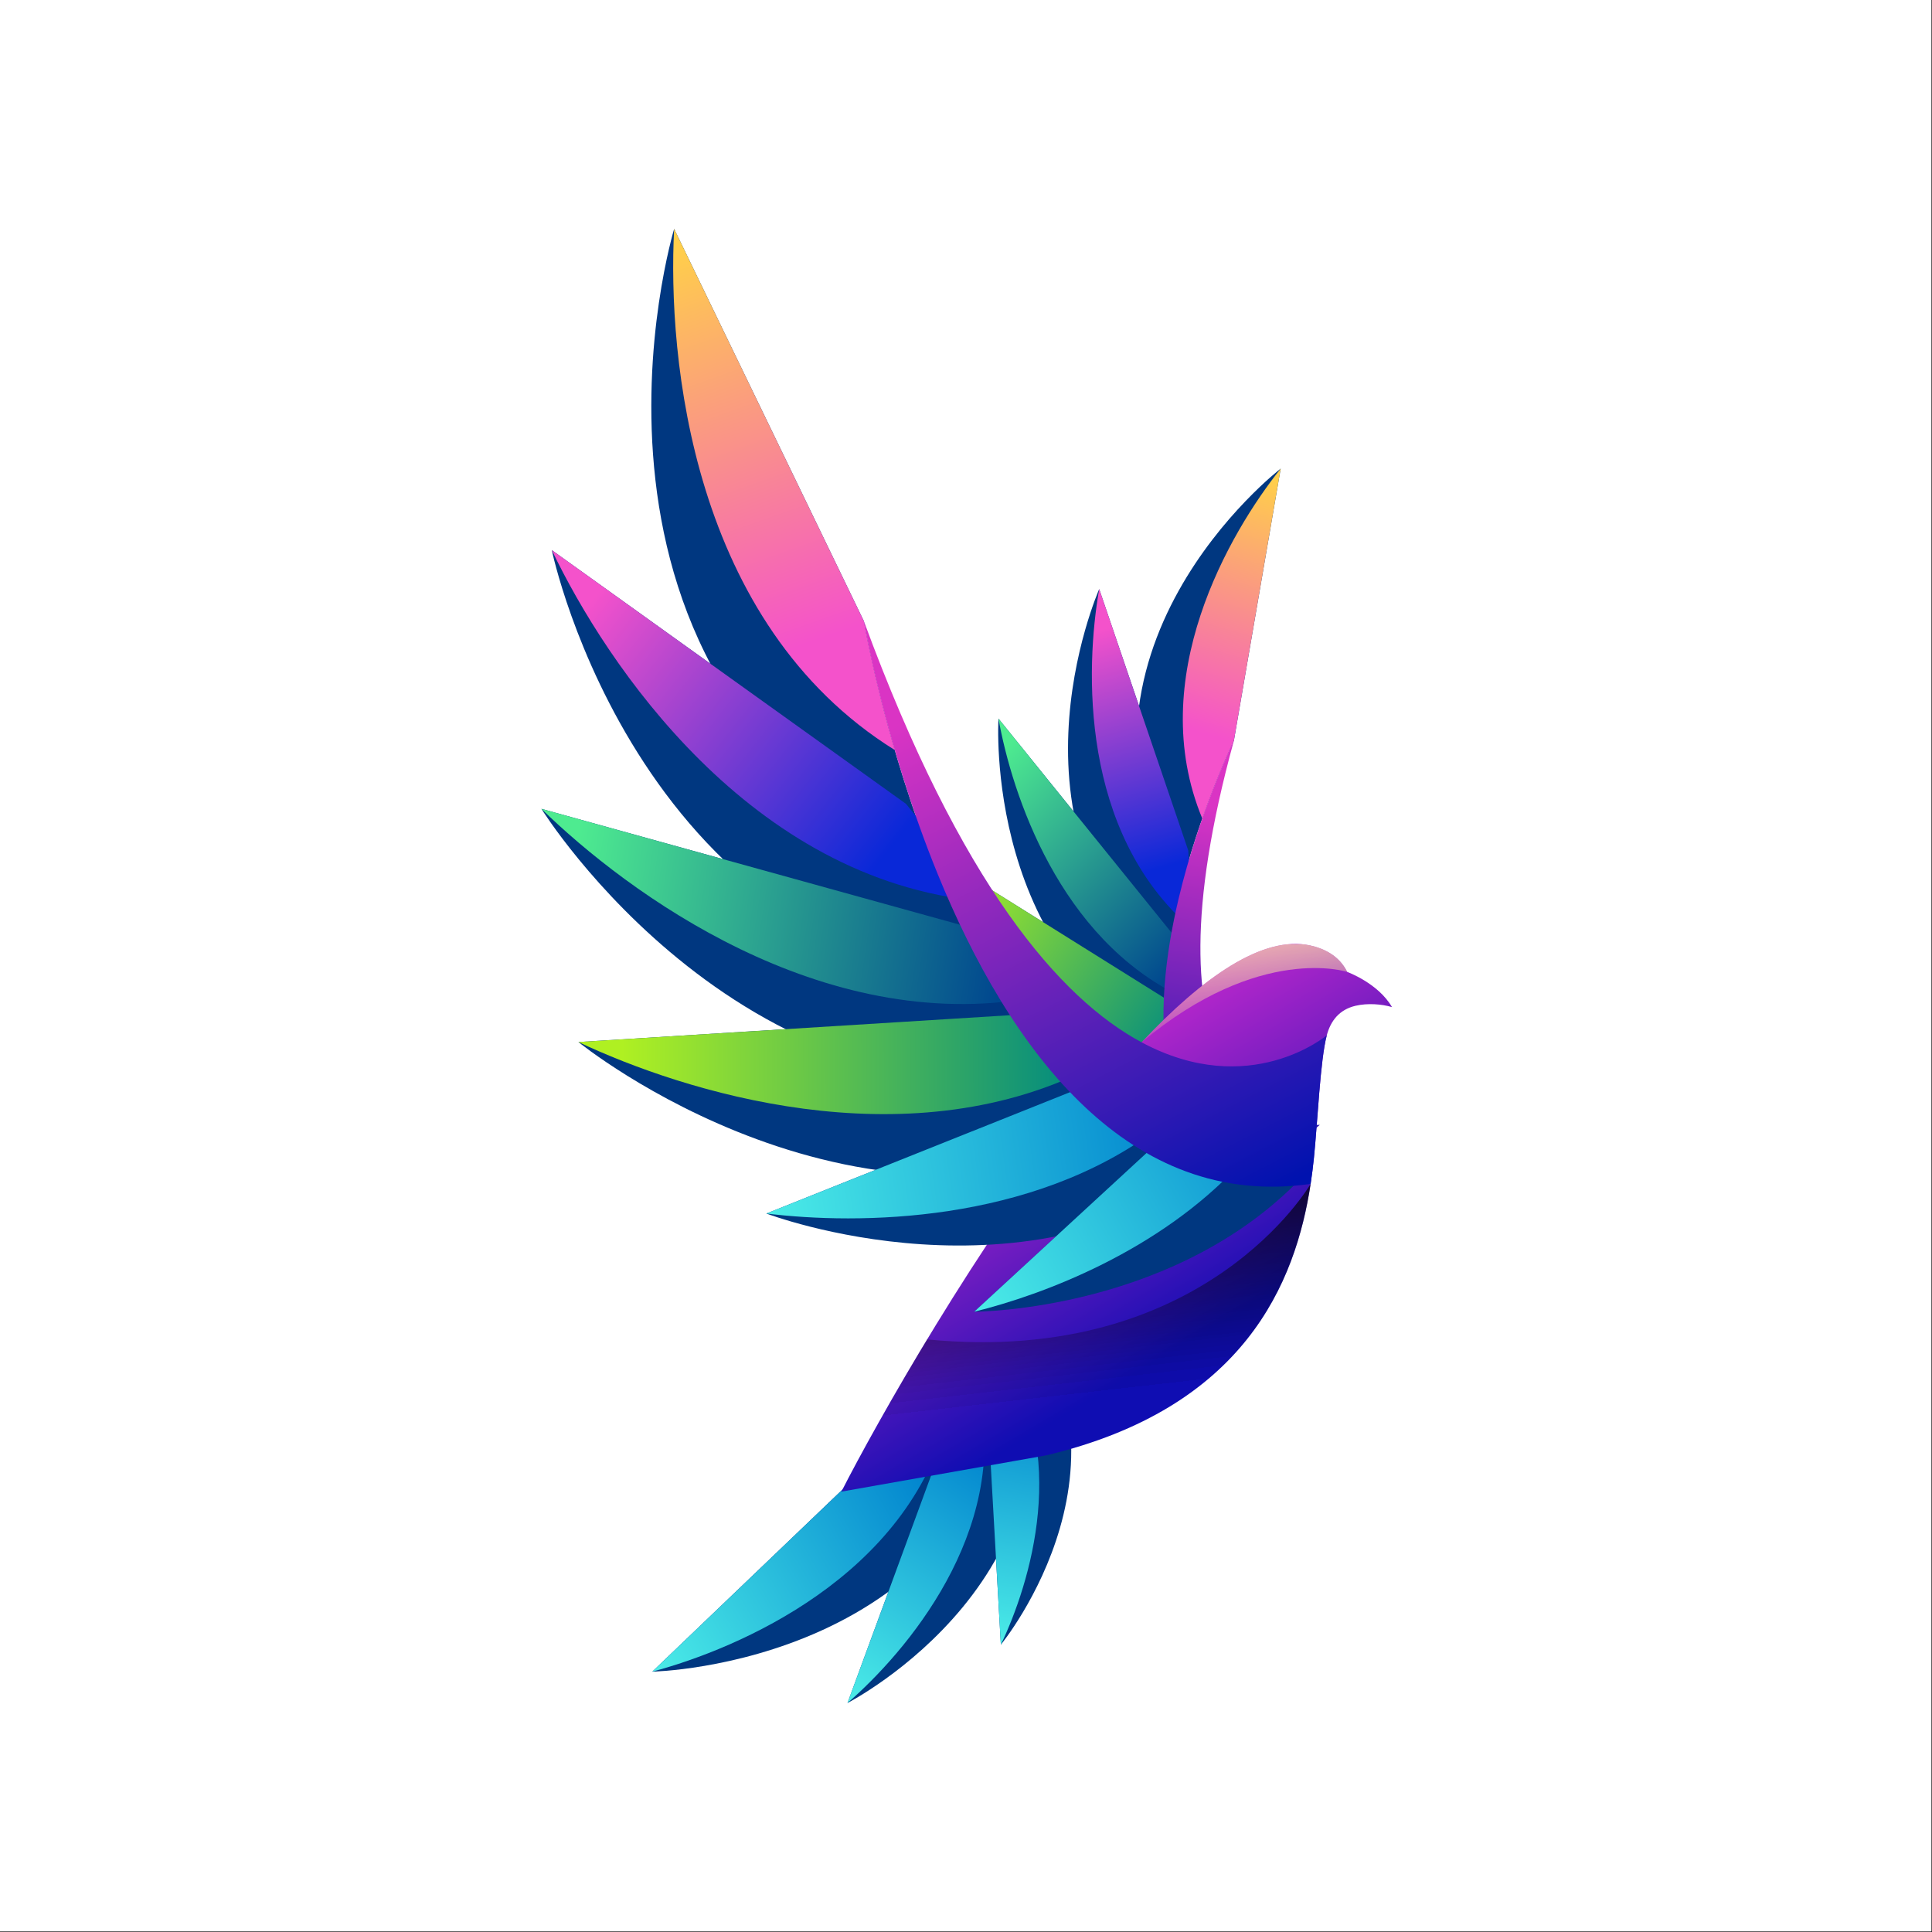
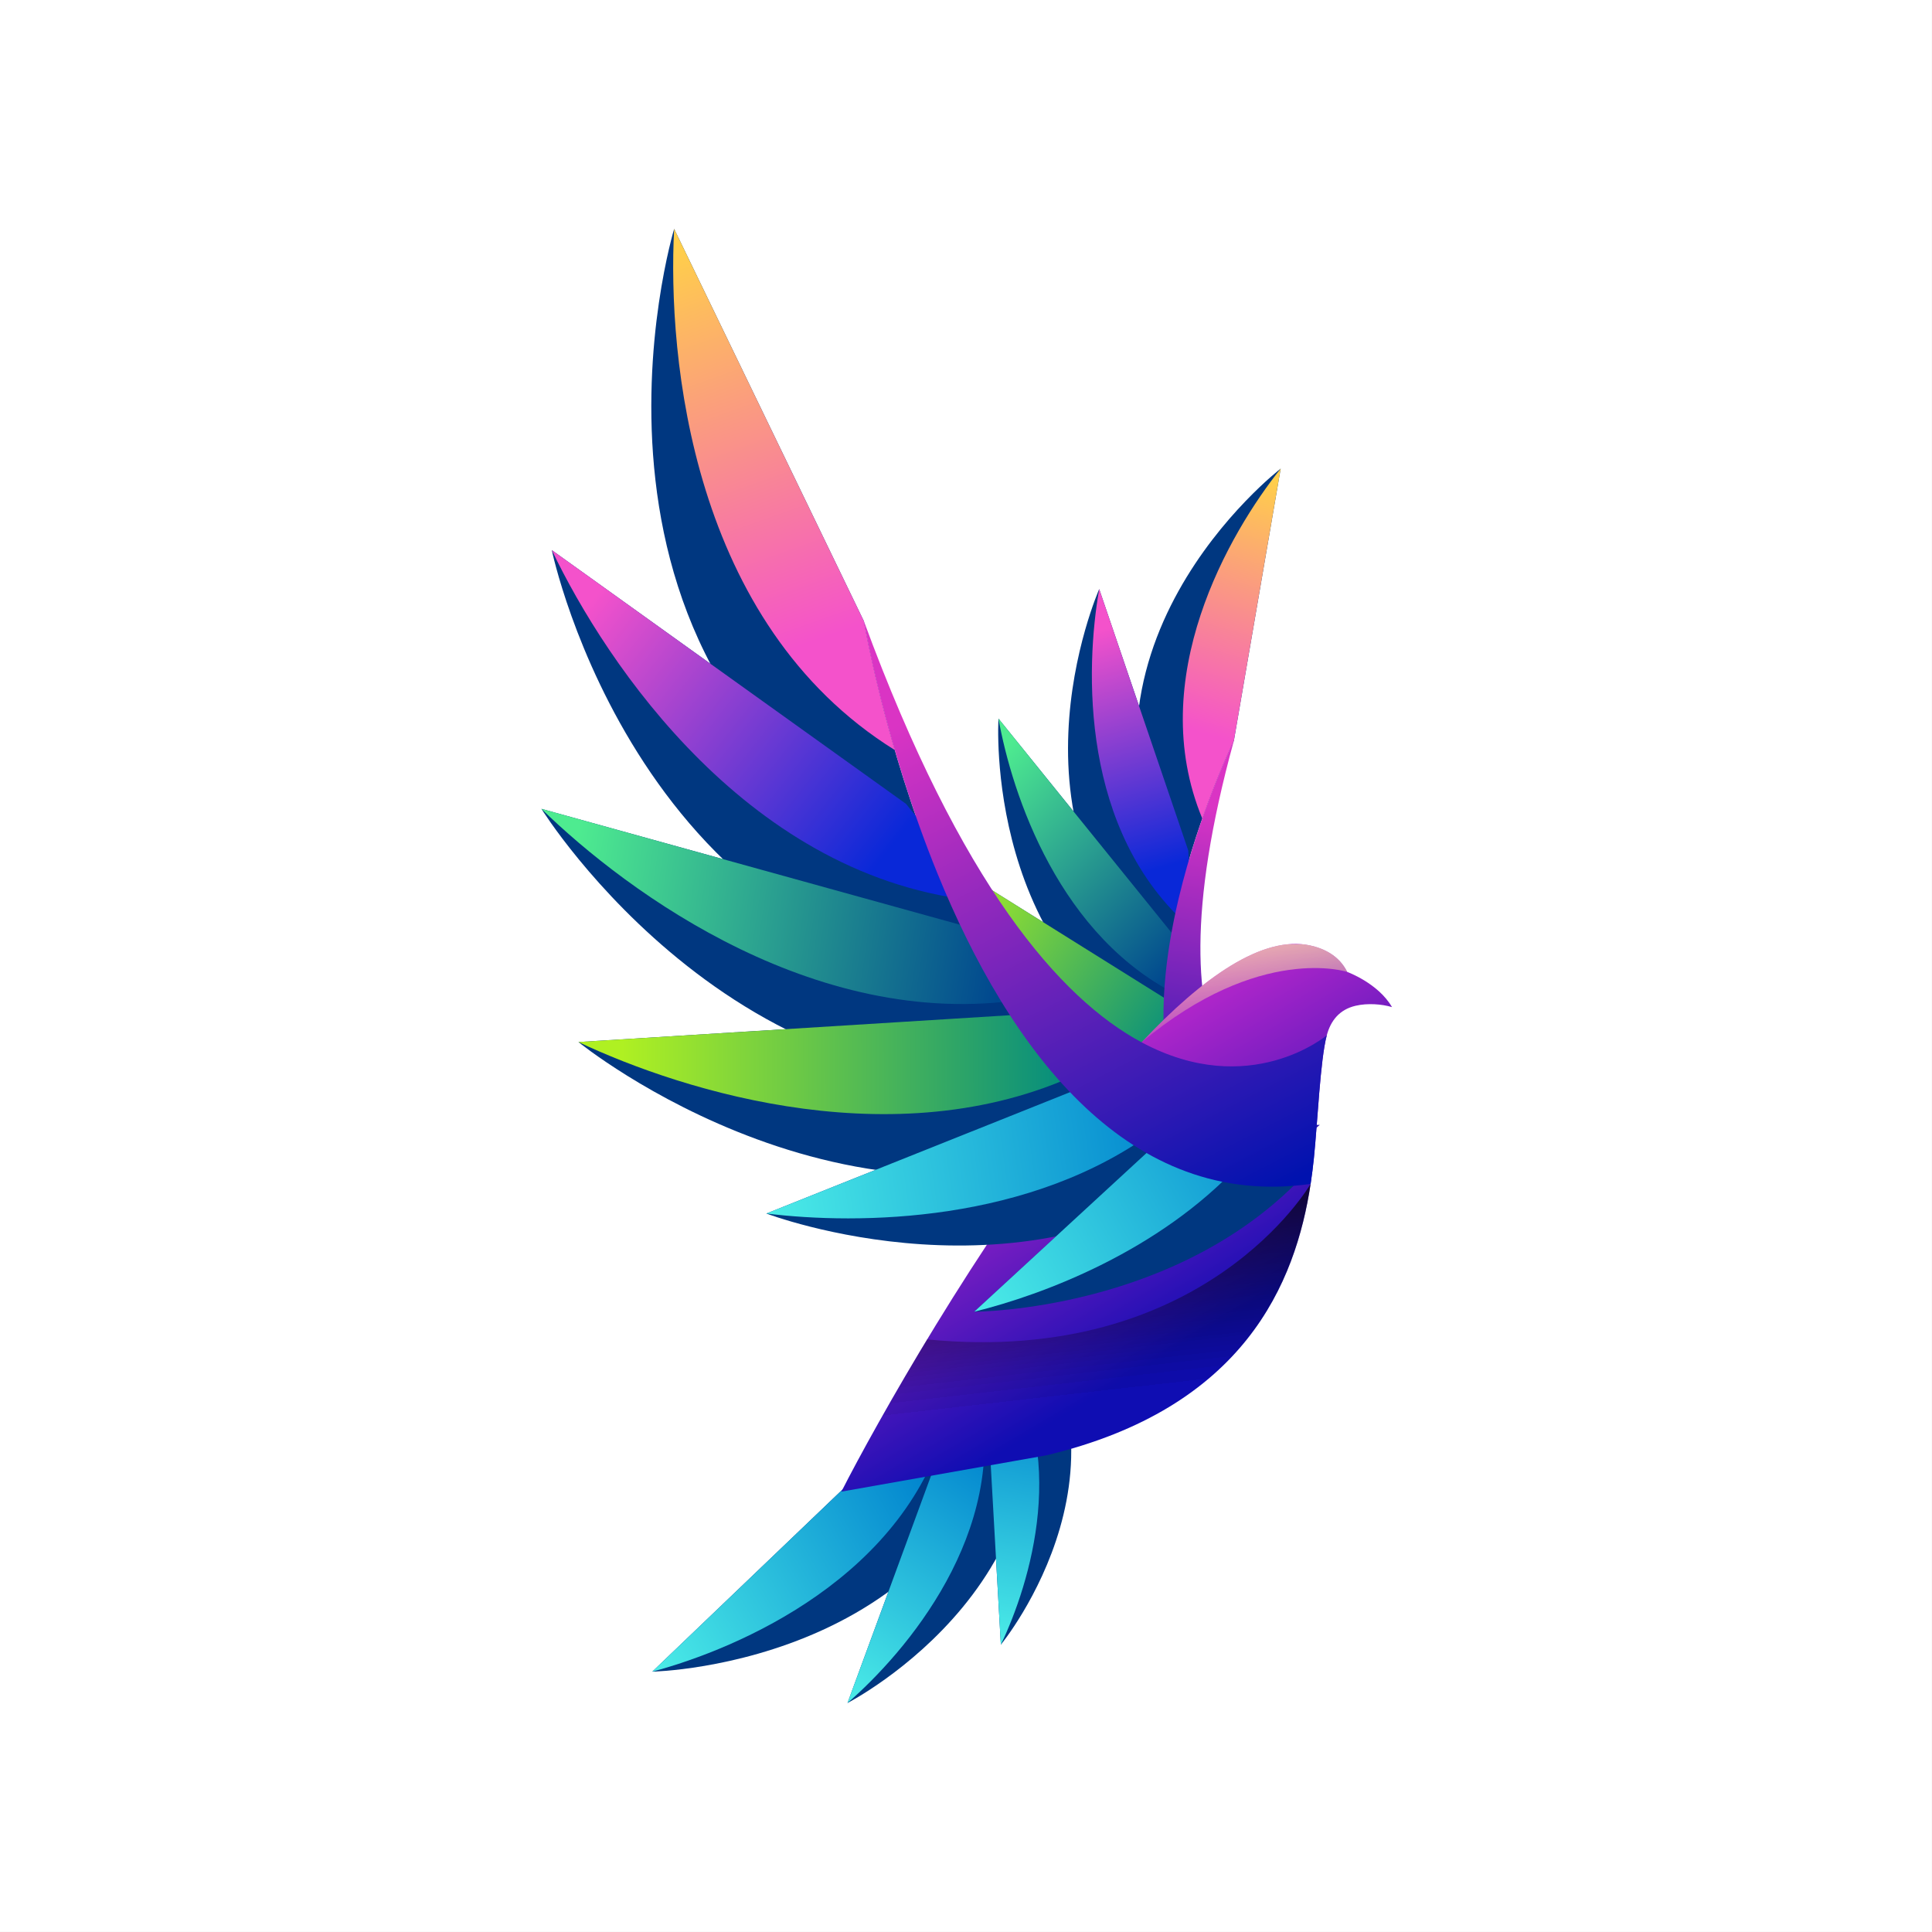
<svg xmlns="http://www.w3.org/2000/svg" xmlns:xlink="http://www.w3.org/1999/xlink" version="1.1" id="Layer_1" x="0px" y="0px" viewBox="0 0 4000 4000" style="enable-background:new 0 0 4000 4000;" xml:space="preserve">
-   <rect x="-0.5" y="-0.5" style="fill:#FFFFFF;stroke:#000000;stroke-miterlimit:10;" width="4000" height="4000" />
+   <rect x="-0.5" y="-0.5" style="fill:#FFFFFF;" width="4000" height="4000" />
  <g>
    <path style="fill-rule:evenodd;clip-rule:evenodd;fill:#003780;" d="M2554.599,1533.681l96.918-563.466   c0,0-494.094,379.949-211.292,890.204C2483.066,1679.921,2554.599,1533.681,2554.599,1533.681" />
    <g>
      <defs>
        <path id="SVGID_1_" d="M2554.599,1533.681l96.918-563.466c-105.559,132.322-282.573,434.202-162.323,724.494     C2522.979,1598.335,2554.599,1533.681,2554.599,1533.681" />
      </defs>
      <clipPath id="SVGID_00000069371376698176024660000012772770853310598052_">
        <use xlink:href="#SVGID_1_" style="overflow:visible;" />
      </clipPath>
      <linearGradient id="SVGID_00000160191750570516240330000008503171432254889884_" gradientUnits="userSpaceOnUse" x1="2609.852" y1="987.905" x2="2459.045" y2="1509.495">
        <stop offset="0" style="stop-color:#FFCE4B" />
        <stop offset="1" style="stop-color:#F452CB" />
      </linearGradient>
      <rect x="2368.944" y="970.214" style="clip-path:url(#SVGID_00000069371376698176024660000012772770853310598052_);fill:url(#SVGID_00000160191750570516240330000008503171432254889884_);" width="282.573" height="724.494" />
    </g>
    <path style="fill-rule:evenodd;clip-rule:evenodd;fill:#003780;" d="M2460.144,1760.835l-184.353-541.205   c0,0-227.991,515.336,172.938,834.963c3.405-56.303,12.289-112.953,24.075-167.077   C2462.366,1811.56,2460.144,1760.835,2460.144,1760.835" />
    <g>
      <defs>
        <path id="SVGID_00000096044030401384315880000011445674359647168914_" d="M2460.144,1760.835l-184.353-541.205     c-28.853,163.456-40.043,502.938,190.009,702.217c2.191-11.539,4.535-22.993,7.005-34.337     C2462.367,1811.556,2460.144,1760.835,2460.144,1760.835" />
      </defs>
      <clipPath id="SVGID_00000155862185758124893820000002123093494022239149_">
        <use xlink:href="#SVGID_00000096044030401384315880000011445674359647168914_" style="overflow:visible;" />
      </clipPath>
      <linearGradient id="SVGID_00000039125393966477816340000005886066166373091755_" gradientUnits="userSpaceOnUse" x1="2276.538" y1="1304.948" x2="2419.342" y2="1793.194">
        <stop offset="0" style="stop-color:#F452CB" />
        <stop offset="1" style="stop-color:#0928D8" />
      </linearGradient>
      <rect x="2235.748" y="1219.63" style="clip-path:url(#SVGID_00000155862185758124893820000002123093494022239149_);fill:url(#SVGID_00000039125393966477816340000005886066166373091755_);" width="237.057" height="702.217" />
    </g>
    <path style="fill-rule:evenodd;clip-rule:evenodd;fill:#003780;" d="M2426.693,1932.44l-359.434-444.63   c0,0-33.305,511.087,385.061,699.182c-8.08-62.676-5.993-128.914,2.221-194.203   C2436.341,1955.562,2426.693,1932.44,2426.693,1932.44" />
    <g>
      <defs>
        <path id="SVGID_00000168116768427491459230000009110395612571913111_" d="M2426.693,1932.44l-359.434-444.63     c27.811,155.652,125.672,455.754,380.909,577.107c1.164-24.023,3.355-48.142,6.374-72.131     C2436.341,1955.56,2426.693,1932.44,2426.693,1932.44" />
      </defs>
      <clipPath id="SVGID_00000098220221055975709670000000808825759559674246_">
        <use xlink:href="#SVGID_00000168116768427491459230000009110395612571913111_" style="overflow:visible;" />
      </clipPath>
      <linearGradient id="SVGID_00000034791952252411048070000014680792911528137653_" gradientUnits="userSpaceOnUse" x1="2054.766" y1="1575.273" x2="2468.288" y2="1978.675">
        <stop offset="0" style="stop-color:#4EEB90" />
        <stop offset="1" style="stop-color:#00478F" />
      </linearGradient>
      <rect x="2067.26" y="1487.81" style="clip-path:url(#SVGID_00000098220221055975709670000000808825759559674246_);fill:url(#SVGID_00000034791952252411048070000014680792911528137653_);" width="387.283" height="577.107" />
    </g>
    <path style="fill-rule:evenodd;clip-rule:evenodd;fill:#003780;" d="M2413.559,2067.991l-484.783-303.107   c0,0,126.866,463.4,549.95,530.121c-8.782-22.931-15.51-46.886-20.448-71.567c-7.721-38.577-11.065-78.93-11.062-119.919   C2425.597,2081.51,2413.559,2067.991,2413.559,2067.991" />
    <g>
      <defs>
        <path id="SVGID_00000021080312846686924220000013571553239507778700_" d="M2413.559,2067.991l-484.783-303.107     c74.718,133.893,255.997,374.741,523.021,417.909c-3.15-25.941-4.582-52.473-4.582-79.277     C2425.592,2081.503,2413.559,2067.991,2413.559,2067.991" />
      </defs>
      <clipPath id="SVGID_00000181076470767850718430000009175482584874295193_">
        <use xlink:href="#SVGID_00000021080312846686924220000013571553239507778700_" style="overflow:visible;" />
      </clipPath>
      <linearGradient id="SVGID_00000053526402429555437940000012165308733538880417_" gradientUnits="userSpaceOnUse" x1="2452.862" y1="2159.413" x2="1964.043" y2="1813.942">
        <stop offset="0" style="stop-color:#008A80" />
        <stop offset="1" style="stop-color:#AFF022" />
      </linearGradient>
      <rect x="1928.776" y="1764.884" style="clip-path:url(#SVGID_00000181076470767850718430000009175482584874295193_);fill:url(#SVGID_00000053526402429555437940000012165308733538880417_);" width="523.021" height="417.909" />
    </g>
    <path style="fill-rule:evenodd;clip-rule:evenodd;fill:#003780;" d="M2454.671,2203.31l-456.237-112.008   c0,0,202.784,305.968,530.843,294.264c-36.641-46.989-59.055-102.433-70.999-162.129   C2456.945,2216.78,2455.748,2210.068,2454.671,2203.31" />
    <g>
      <defs>
        <path id="SVGID_00000094603256919996952510000015341645552030207395_" d="M2454.671,2203.31l-456.237-112.008     c89.046,81.925,274.749,212.824,482.009,208.102c-9.627-24.261-16.91-49.703-22.165-75.967     C2456.945,2216.78,2455.748,2210.068,2454.671,2203.31" />
      </defs>
      <clipPath id="SVGID_00000004533403614803010990000005035488375101662893_">
        <use xlink:href="#SVGID_00000094603256919996952510000015341645552030207395_" style="overflow:visible;" />
      </clipPath>
      <linearGradient id="SVGID_00000064336181786811172130000003685182379695584945_" gradientUnits="userSpaceOnUse" x1="2487.722" y1="2326.628" x2="1972.205" y2="2058.962">
        <stop offset="0" style="stop-color:#0286CF" />
        <stop offset="1" style="stop-color:#51F4E9" />
      </linearGradient>
      <rect x="1998.434" y="2091.302" style="clip-path:url(#SVGID_00000004533403614803010990000005035488375101662893_);fill:url(#SVGID_00000064336181786811172130000003685182379695584945_);" width="482.009" height="212.825" />
    </g>
    <path style="fill-rule:evenodd;clip-rule:evenodd;fill:#003780;" d="M2485.9,2312.449l-340.562,42.309   c0,0,219.863,157.327,464.344,104.224C2551.128,2420.942,2511.402,2370.382,2485.9,2312.449" />
    <g>
      <defs>
        <path id="SVGID_00000102543321781755262690000005178792821139117715_" d="M2485.9,2312.449l-340.562,42.309     c86.644,34.549,243.664,76.484,395.851,45.217C2518.013,2373.561,2499.835,2344.105,2485.9,2312.449" />
      </defs>
      <clipPath id="SVGID_00000071561190597162839390000017671686902988302465_">
        <use xlink:href="#SVGID_00000102543321781755262690000005178792821139117715_" style="overflow:visible;" />
      </clipPath>
      <linearGradient id="SVGID_00000010300164772224105320000001177302796227245186_" gradientUnits="userSpaceOnUse" x1="2636.64" y1="2405.608" x2="2111.455" y2="2345.169">
        <stop offset="0" style="stop-color:#0286CF" />
        <stop offset="1" style="stop-color:#51F4E9" />
      </linearGradient>
      <rect x="2145.338" y="2312.449" style="clip-path:url(#SVGID_00000071561190597162839390000017671686902988302465_);fill:url(#SVGID_00000010300164772224105320000001177302796227245186_);" width="395.851" height="118.793" />
    </g>
    <g>
      <defs>
        <path id="SVGID_00000101784219306500039640000003388302995247211445_" d="M2529.516,2194.96     c-53.563-108.833-72.646-305.657,25.083-661.279c0,0-71.533,146.24-114.374,326.738c-27.585,116.218-43.276,246.64-20.318,361.37     c21.095,105.418,74.819,197.589,181.924,253.325c8.109-8.322,15.763-16.637,22.988-24.811     c31.418-35.538,81.916-100.255,107.691-121.457C2732.51,2328.847,2600.626,2339.449,2529.516,2194.96" />
      </defs>
      <clipPath id="SVGID_00000033370228893856457840000009809638093998223491_">
        <use xlink:href="#SVGID_00000101784219306500039640000003388302995247211445_" style="overflow:visible;" />
      </clipPath>
      <linearGradient id="SVGID_00000050662844829173181090000008264418931710198461_" gradientUnits="userSpaceOnUse" x1="2500.729" y1="2446.518" x2="2611.002" y2="1684.747">
        <stop offset="0" style="stop-color:#0012AF" />
        <stop offset="1" style="stop-color:#DA34C4" />
      </linearGradient>
      <rect x="2396.95" y="1533.681" style="clip-path:url(#SVGID_00000033370228893856457840000009809638093998223491_);fill:url(#SVGID_00000050662844829173181090000008264418931710198461_);" width="335.561" height="941.433" />
    </g>
    <path style="fill-rule:evenodd;clip-rule:evenodd;fill:#003780;" d="M1801.627,3029.043l-451.148,431.918   c0,0,680.762-12.737,763.846-644.586C1959.448,2947.071,1801.627,3029.043,1801.627,3029.043" />
    <g>
      <defs>
        <path id="SVGID_00000003794353093682259510000006850919576404617875_" d="M1801.627,3029.043l-451.148,431.918     c178.666-47.645,530.232-197.789,613.192-530.858C1871.396,2992.799,1801.627,3029.043,1801.627,3029.043" />
      </defs>
      <clipPath id="SVGID_00000024715736789319301610000017954140939611034271_">
        <use xlink:href="#SVGID_00000003794353093682259510000006850919576404617875_" style="overflow:visible;" />
      </clipPath>
      <linearGradient id="SVGID_00000156559983566524525030000012085572315730143671_" gradientUnits="userSpaceOnUse" x1="1903.545" y1="3052.637" x2="1270.835" y2="3419.462">
        <stop offset="0" style="stop-color:#0286CF" />
        <stop offset="1" style="stop-color:#51F4E9" />
      </linearGradient>
      <rect x="1350.479" y="2930.103" style="clip-path:url(#SVGID_00000024715736789319301610000017954140939611034271_);fill:url(#SVGID_00000156559983566524525030000012085572315730143671_);" width="613.192" height="530.859" />
    </g>
    <path style="fill-rule:evenodd;clip-rule:evenodd;fill:#003780;" d="M1939.744,3022.198l-185.115,503.731   c0,0,520.628-266.896,346.161-785.956C2030.603,2899.333,1939.744,3022.198,1939.744,3022.198" />
    <g>
      <defs>
        <path id="SVGID_00000111888161498670816310000012774190089358414764_" d="M1939.744,3022.198l-185.115,503.731     c119.909-104.24,334.566-352.884,272.826-641.287C1979.909,2967.877,1939.744,3022.198,1939.744,3022.198" />
      </defs>
      <clipPath id="SVGID_00000154402788446211801640000002327885701074718358_">
        <use xlink:href="#SVGID_00000111888161498670816310000012774190089358414764_" style="overflow:visible;" />
      </clipPath>
      <linearGradient id="SVGID_00000008132898588390168450000013470551731286427830_" gradientUnits="userSpaceOnUse" x1="2048.613" y1="3016.209" x2="1698.792" y2="3538.252">
        <stop offset="0" style="stop-color:#0286CF" />
        <stop offset="1" style="stop-color:#51F4E9" />
      </linearGradient>
      <rect x="1754.629" y="2884.642" style="clip-path:url(#SVGID_00000154402788446211801640000002327885701074718358_);fill:url(#SVGID_00000008132898588390168450000013470551731286427830_);" width="334.566" height="641.287" />
    </g>
    <path style="fill-rule:evenodd;clip-rule:evenodd;fill:#003780;" d="M2045.845,2937.279l26.307,467.851   c0,0,324.674-394.388,4.899-749.851C2076.057,2807.318,2045.845,2937.279,2045.845,2937.279" />
    <g>
      <defs>
        <path id="SVGID_00000081625207031353265430000001495728403279071367_" d="M2045.845,2937.279l26.307,467.851     c59.949-125.108,145.759-398.785-3.711-608.494C2059.198,2879.823,2045.845,2937.279,2045.845,2937.279" />
      </defs>
      <clipPath id="SVGID_00000074416603656823866320000007776051719501054360_">
        <use xlink:href="#SVGID_00000081625207031353265430000001495728403279071367_" style="overflow:visible;" />
      </clipPath>
      <linearGradient id="SVGID_00000019641502976874073350000012944404806729194642_" gradientUnits="userSpaceOnUse" x1="2168.555" y1="2901.649" x2="2069.215" y2="3441.271">
        <stop offset="0" style="stop-color:#0286CF" />
        <stop offset="1" style="stop-color:#51F4E9" />
      </linearGradient>
      <rect x="2045.845" y="2796.636" style="clip-path:url(#SVGID_00000074416603656823866320000007776051719501054360_);fill:url(#SVGID_00000019641502976874073350000012944404806729194642_);" width="172.066" height="608.494" />
    </g>
    <g>
      <defs>
        <path id="SVGID_00000074408543468896746530000008980683780097938056_" d="M2247.44,2293.019     c-223.463,280.585-434.199,655.134-505.433,795.245l423.774-75.043c411.059-97.627,516.419-357.136,547.732-562.047     c2.77-18.128,4.96-35.828,6.732-52.951c7.704-74.459,13.11-203.887,26.73-254.762c7.938-29.648,25.605-53.199,59.698-61.146     c24.788-5.777,54.256-3.525,75.327,2.796c-28.693-49.661-92.7-72.836-92.7-72.836c-16.948-34.415-49.385-48.907-76.926-54.863     c-98.015-21.195-221.979,65.531-348.872,200.546C2324.87,2199.064,2285.965,2244.644,2247.44,2293.019" />
      </defs>
      <clipPath id="SVGID_00000087405493194242992120000005190922911614896273_">
        <use xlink:href="#SVGID_00000074408543468896746530000008980683780097938056_" style="overflow:visible;" />
      </clipPath>
      <linearGradient id="SVGID_00000087401007823360598300000001263322997516536454_" gradientUnits="userSpaceOnUse" x1="2466.781" y1="2775.165" x2="2047.913" y2="2063.623">
        <stop offset="0" style="stop-color:#0F0DB2" />
        <stop offset="1" style="stop-color:#EC2FD3" />
      </linearGradient>
      <rect x="1742.007" y="1936.217" style="clip-path:url(#SVGID_00000087405493194242992120000005190922911614896273_);fill:url(#SVGID_00000087401007823360598300000001263322997516536454_);" width="1139.993" height="1152.047" />
    </g>
    <defs>
      <filter id="Adobe_OpacityMaskFilter" filterUnits="userSpaceOnUse" x="1742.007" y="2451.174" width="971.506" height="637.09">
        <feColorMatrix type="matrix" values="1 0 0 0 0  0 1 0 0 0  0 0 1 0 0  0 0 0 1 0" />
      </filter>
    </defs>
    <mask maskUnits="userSpaceOnUse" x="1742.007" y="2451.174" width="971.506" height="637.09" id="SVGID_00000075846671381123663960000017769632942871196065_">
      <g style="filter:url(#Adobe_OpacityMaskFilter);">
        <linearGradient id="SVGID_00000094605160529126675630000013091730187846143892_" gradientUnits="userSpaceOnUse" x1="-52.446" y1="2665.65" x2="9.351" y2="3208.595" gradientTransform="matrix(1 0 0 1 2232.955 -311.0717)">
          <stop offset="0" style="stop-color:#FFFFFF" />
          <stop offset="1" style="stop-color:#000000" />
        </linearGradient>
        <rect x="1742.007" y="2451.174" style="fill:url(#SVGID_00000094605160529126675630000013091730187846143892_);" width="971.505" height="637.09" />
      </g>
    </mask>
    <path style="mask:url(#SVGID_00000075846671381123663960000017769632942871196065_);fill-rule:evenodd;clip-rule:evenodd;" d="   M1919.531,2773.086c-80.896,133.793-144.346,249.919-177.524,315.178l423.774-75.043   c411.059-97.627,516.419-357.136,547.732-562.047C2713.513,2451.174,2495.209,2829.824,1919.531,2773.086" />
    <path style="fill-rule:evenodd;clip-rule:evenodd;fill:#003780;" d="M1788.627,1286.122l-392.873-812.233   c0,0-285.41,941.287,546.017,1336.627C1831.061,1539.503,1788.627,1286.122,1788.627,1286.122" />
    <g>
      <defs>
        <path id="SVGID_00000008832593995917595420000011355418167780894142_" d="M1788.627,1286.122l-392.873-812.233     c-14.018,266.753,35.9,816.745,456.748,1078.968C1807.395,1398.138,1788.627,1286.122,1788.627,1286.122" />
      </defs>
      <clipPath id="SVGID_00000138531253570006156860000000776545326972054975_">
        <use xlink:href="#SVGID_00000008832593995917595420000011355418167780894142_" style="overflow:visible;" />
      </clipPath>
      <linearGradient id="SVGID_00000013190798270698283580000005149496943506817946_" gradientUnits="userSpaceOnUse" x1="1438.205" y1="506.708" x2="1723.51" y2="1314.66">
        <stop offset="0" style="stop-color:#FFCE4B" />
        <stop offset="1" style="stop-color:#F452CB" />
      </linearGradient>
      <rect x="1381.736" y="473.889" style="clip-path:url(#SVGID_00000138531253570006156860000000776545326972054975_);fill:url(#SVGID_00000013190798270698283580000005149496943506817946_);" width="470.766" height="1078.968" />
    </g>
    <path style="fill-rule:evenodd;clip-rule:evenodd;fill:#003780;" d="M1875.919,1664.406l-733.471-525.444   c0,0,180.445,870.78,988.498,912.989c-47.317-75.397-87.919-156.268-122.478-236.561   C1925.338,1727.475,1875.919,1664.406,1875.919,1664.406" />
    <g>
      <defs>
        <path id="SVGID_00000104688750861587202120000005013432068982002876_" d="M1875.919,1664.406l-733.471-525.444     c113.021,236.297,410.31,682.325,888.546,726.923c-7.78-16.823-15.286-33.677-22.53-50.505     C1925.337,1727.47,1875.919,1664.406,1875.919,1664.406" />
      </defs>
      <clipPath id="SVGID_00000065069258978872637820000009895630892946090167_">
        <use xlink:href="#SVGID_00000104688750861587202120000005013432068982002876_" style="overflow:visible;" />
      </clipPath>
      <linearGradient id="SVGID_00000173129252450318739380000004785282667226771349_" gradientUnits="userSpaceOnUse" x1="1237.167" y1="1228.118" x2="1868.698" y2="1723.702">
        <stop offset="0" style="stop-color:#F452CB" />
        <stop offset="1" style="stop-color:#0928D8" />
      </linearGradient>
      <rect x="1142.447" y="1138.962" style="clip-path:url(#SVGID_00000065069258978872637820000009895630892946090167_);fill:url(#SVGID_00000173129252450318739380000004785282667226771349_);" width="888.546" height="726.923" />
    </g>
    <path style="fill-rule:evenodd;clip-rule:evenodd;fill:#003780;" d="M1990.52,1915.385l-869.546-240.753   c0,0,426.44,686.599,1136.128,543.965c-67.911-73.031-126.04-159.969-175.432-251.314   C2024.13,1936.207,1990.52,1915.385,1990.52,1915.385" />
    <g>
      <defs>
        <path id="SVGID_00000121268143153602688250000000007111158114989982_" d="M1990.52,1915.385l-869.546-240.753     c178.59,174.261,579.704,469.63,1018.728,391.083c-20.559-31.904-39.886-64.874-58.036-98.439     C2024.13,1936.204,1990.52,1915.385,1990.52,1915.385" />
      </defs>
      <clipPath id="SVGID_00000163771160174993858640000016544045426020176531_">
        <use xlink:href="#SVGID_00000121268143153602688250000000007111158114989982_" style="overflow:visible;" />
      </clipPath>
      <linearGradient id="SVGID_00000137838947316357098810000010417729374248953236_" gradientUnits="userSpaceOnUse" x1="1178.828" y1="1840.196" x2="2079.959" y2="1978.408">
        <stop offset="0" style="stop-color:#4EEB90" />
        <stop offset="1" style="stop-color:#00478F" />
      </linearGradient>
      <rect x="1120.974" y="1674.632" style="clip-path:url(#SVGID_00000163771160174993858640000016544045426020176531_);fill:url(#SVGID_00000137838947316357098810000010417729374248953236_);" width="1018.729" height="469.629" />
    </g>
    <path style="fill-rule:evenodd;clip-rule:evenodd;fill:#003780;" d="M2098.1,2101.435l-900.521,55.977   c0,0,588.256,478.349,1192.573,175.591c-32.324-21.373-62.951-45.945-91.948-73.091c-45.323-42.431-86.661-91.158-124.287-143.773   C2125.964,2107.735,2098.1,2101.435,2098.1,2101.435" />
    <g>
      <defs>
        <path id="SVGID_00000038390048714130890820000011227825020119642007_" d="M2098.1,2101.435l-900.521,55.977     c218.825,103.271,672.617,246.002,1054.994,56.277c-27.858-30.406-54.053-63.146-78.658-97.552     C2125.949,2107.733,2098.1,2101.435,2098.1,2101.435" />
      </defs>
      <clipPath id="SVGID_00000012440716236808732890000014595167170874752156_">
        <use xlink:href="#SVGID_00000038390048714130890820000011227825020119642007_" style="overflow:visible;" />
      </clipPath>
      <linearGradient id="SVGID_00000109721108245606714480000002827969006498779819_" gradientUnits="userSpaceOnUse" x1="2232.865" y1="2249.55" x2="1288.27" y2="2254.897">
        <stop offset="0" style="stop-color:#008A80" />
        <stop offset="1" style="stop-color:#AFF022" />
      </linearGradient>
      <rect x="1197.579" y="2101.435" style="clip-path:url(#SVGID_00000012440716236808732890000014595167170874752156_);fill:url(#SVGID_00000109721108245606714480000002827969006498779819_);" width="1054.995" height="301.979" />
    </g>
    <path style="fill-rule:evenodd;clip-rule:evenodd;fill:#003780;" d="M2275.097,2237.386l-688.448,275.066   c0,0,541.178,206.574,951.527-109.612c-90.168-26.679-169.837-77.27-239.972-142.928   C2290.383,2252.589,2282.685,2245.071,2275.097,2237.386" />
    <g>
      <defs>
        <path id="SVGID_00000096769120754587767750000011692842618518391936_" d="M2275.097,2237.386l-688.448,275.066     c189.508,23.41,548.044,20.95,809.745-175.379c-34.63-22.303-67.333-48.274-98.19-77.162     C2290.383,2252.589,2282.685,2245.071,2275.097,2237.386" />
      </defs>
      <clipPath id="SVGID_00000033335310203282149480000006822338296984094636_">
        <use xlink:href="#SVGID_00000096769120754587767750000011692842618518391936_" style="overflow:visible;" />
      </clipPath>
      <linearGradient id="SVGID_00000182488636301184463310000010783392540304502193_" gradientUnits="userSpaceOnUse" x1="2424.909" y1="2324.712" x2="1517.467" y2="2454.347">
        <stop offset="0" style="stop-color:#0286CF" />
        <stop offset="1" style="stop-color:#51F4E9" />
      </linearGradient>
      <rect x="1586.65" y="2237.386" style="clip-path:url(#SVGID_00000033335310203282149480000006822338296984094636_);fill:url(#SVGID_00000182488636301184463310000010783392540304502193_);" width="809.745" height="298.476" />
    </g>
    <path style="fill-rule:evenodd;clip-rule:evenodd;fill:#003780;" d="M2415.377,2348.807l-398.303,366.952   c0,0,426.645,0.103,691.707-292.498C2598.7,2428.186,2501.292,2399.757,2415.377,2348.807" />
    <g>
      <defs>
        <path id="SVGID_00000003800644862816288050000007227272387567180680_" d="M2415.377,2348.807l-398.303,366.952     c142.934-35.195,382.978-125.516,549.62-305.362C2512.695,2397.769,2462.323,2376.647,2415.377,2348.807" />
      </defs>
      <clipPath id="SVGID_00000167398304111187929400000005407654747722063540_">
        <use xlink:href="#SVGID_00000003800644862816288050000007227272387567180680_" style="overflow:visible;" />
      </clipPath>
      <linearGradient id="SVGID_00000027592292699244252050000009622151749730415755_" gradientUnits="userSpaceOnUse" x1="2685.514" y1="2314.04" x2="1955.909" y2="2718.56">
        <stop offset="0" style="stop-color:#0286CF" />
        <stop offset="1" style="stop-color:#51F4E9" />
      </linearGradient>
      <rect x="2017.074" y="2348.807" style="clip-path:url(#SVGID_00000167398304111187929400000005407654747722063540_);fill:url(#SVGID_00000027592292699244252050000009622151749730415755_);" width="549.62" height="366.952" />
    </g>
    <g>
      <defs>
        <path id="SVGID_00000028308578925112503650000014086225703360668821_" d="M2363.502,2157.958     c-168.664-90.525-373.847-325.648-574.875-871.837c0,0,42.434,253.381,153.144,524.394     c71.285,174.5,170.874,356.311,305.669,482.502c123.853,115.948,277.426,184.939,466.073,158.156     c2.77-18.128,4.96-35.828,6.732-52.951c7.704-74.459,13.11-203.887,26.73-254.762     C2746.974,2143.462,2587.423,2278.141,2363.502,2157.958" />
      </defs>
      <clipPath id="SVGID_00000073689049180305348930000015362383555111046588_">
        <use xlink:href="#SVGID_00000028308578925112503650000014086225703360668821_" style="overflow:visible;" />
      </clipPath>
      <linearGradient id="SVGID_00000016778356651923628310000010936321015573425070_" gradientUnits="userSpaceOnUse" x1="2583.965" y1="2493.635" x2="2026.159" y2="1414.604">
        <stop offset="0" style="stop-color:#0012AF" />
        <stop offset="1" style="stop-color:#DA34C4" />
      </linearGradient>
      <rect x="1788.627" y="1286.122" style="clip-path:url(#SVGID_00000073689049180305348930000015362383555111046588_);fill:url(#SVGID_00000016778356651923628310000010936321015573425070_);" width="958.347" height="1191.836" />
    </g>
    <defs>
      <filter id="Adobe_OpacityMaskFilter_00000150824743313838959440000010499574274507981456_" filterUnits="userSpaceOnUse" x="2363.502" y="1954.231" width="425.798" height="203.727">
        <feColorMatrix type="matrix" values="1 0 0 0 0  0 1 0 0 0  0 0 1 0 0  0 0 0 1 0" />
      </filter>
    </defs>
    <mask maskUnits="userSpaceOnUse" x="2363.502" y="1954.231" width="425.798" height="203.727" id="SVGID_00000077310158739227576170000005606383869820338615_">
      <g style="filter:url(#Adobe_OpacityMaskFilter_00000150824743313838959440000010499574274507981456_);">
        <linearGradient id="SVGID_00000023973108744375544430000010297206643325450394_" gradientUnits="userSpaceOnUse" x1="115.023" y1="2487.09" x2="153.473" y2="2806.283" gradientTransform="matrix(1 0 0 1 2438.721 -619.0807)">
          <stop offset="0" style="stop-color:#FFFFFF" />
          <stop offset="1" style="stop-color:#000000" />
        </linearGradient>
        <rect x="2363.502" y="1954.23" style="fill:url(#SVGID_00000023973108744375544430000010297206643325450394_);" width="425.798" height="203.728" />
      </g>
    </mask>
    <path style="mask:url(#SVGID_00000077310158739227576170000005606383869820338615_);fill-rule:evenodd;clip-rule:evenodd;fill:#FCE2A6;" d="   M2363.502,2157.958c244.944-205.241,425.798-145.683,425.798-145.683c-16.948-34.415-49.385-48.907-76.926-54.863   C2614.359,1936.217,2490.395,2022.943,2363.502,2157.958" />
  </g>
</svg>
